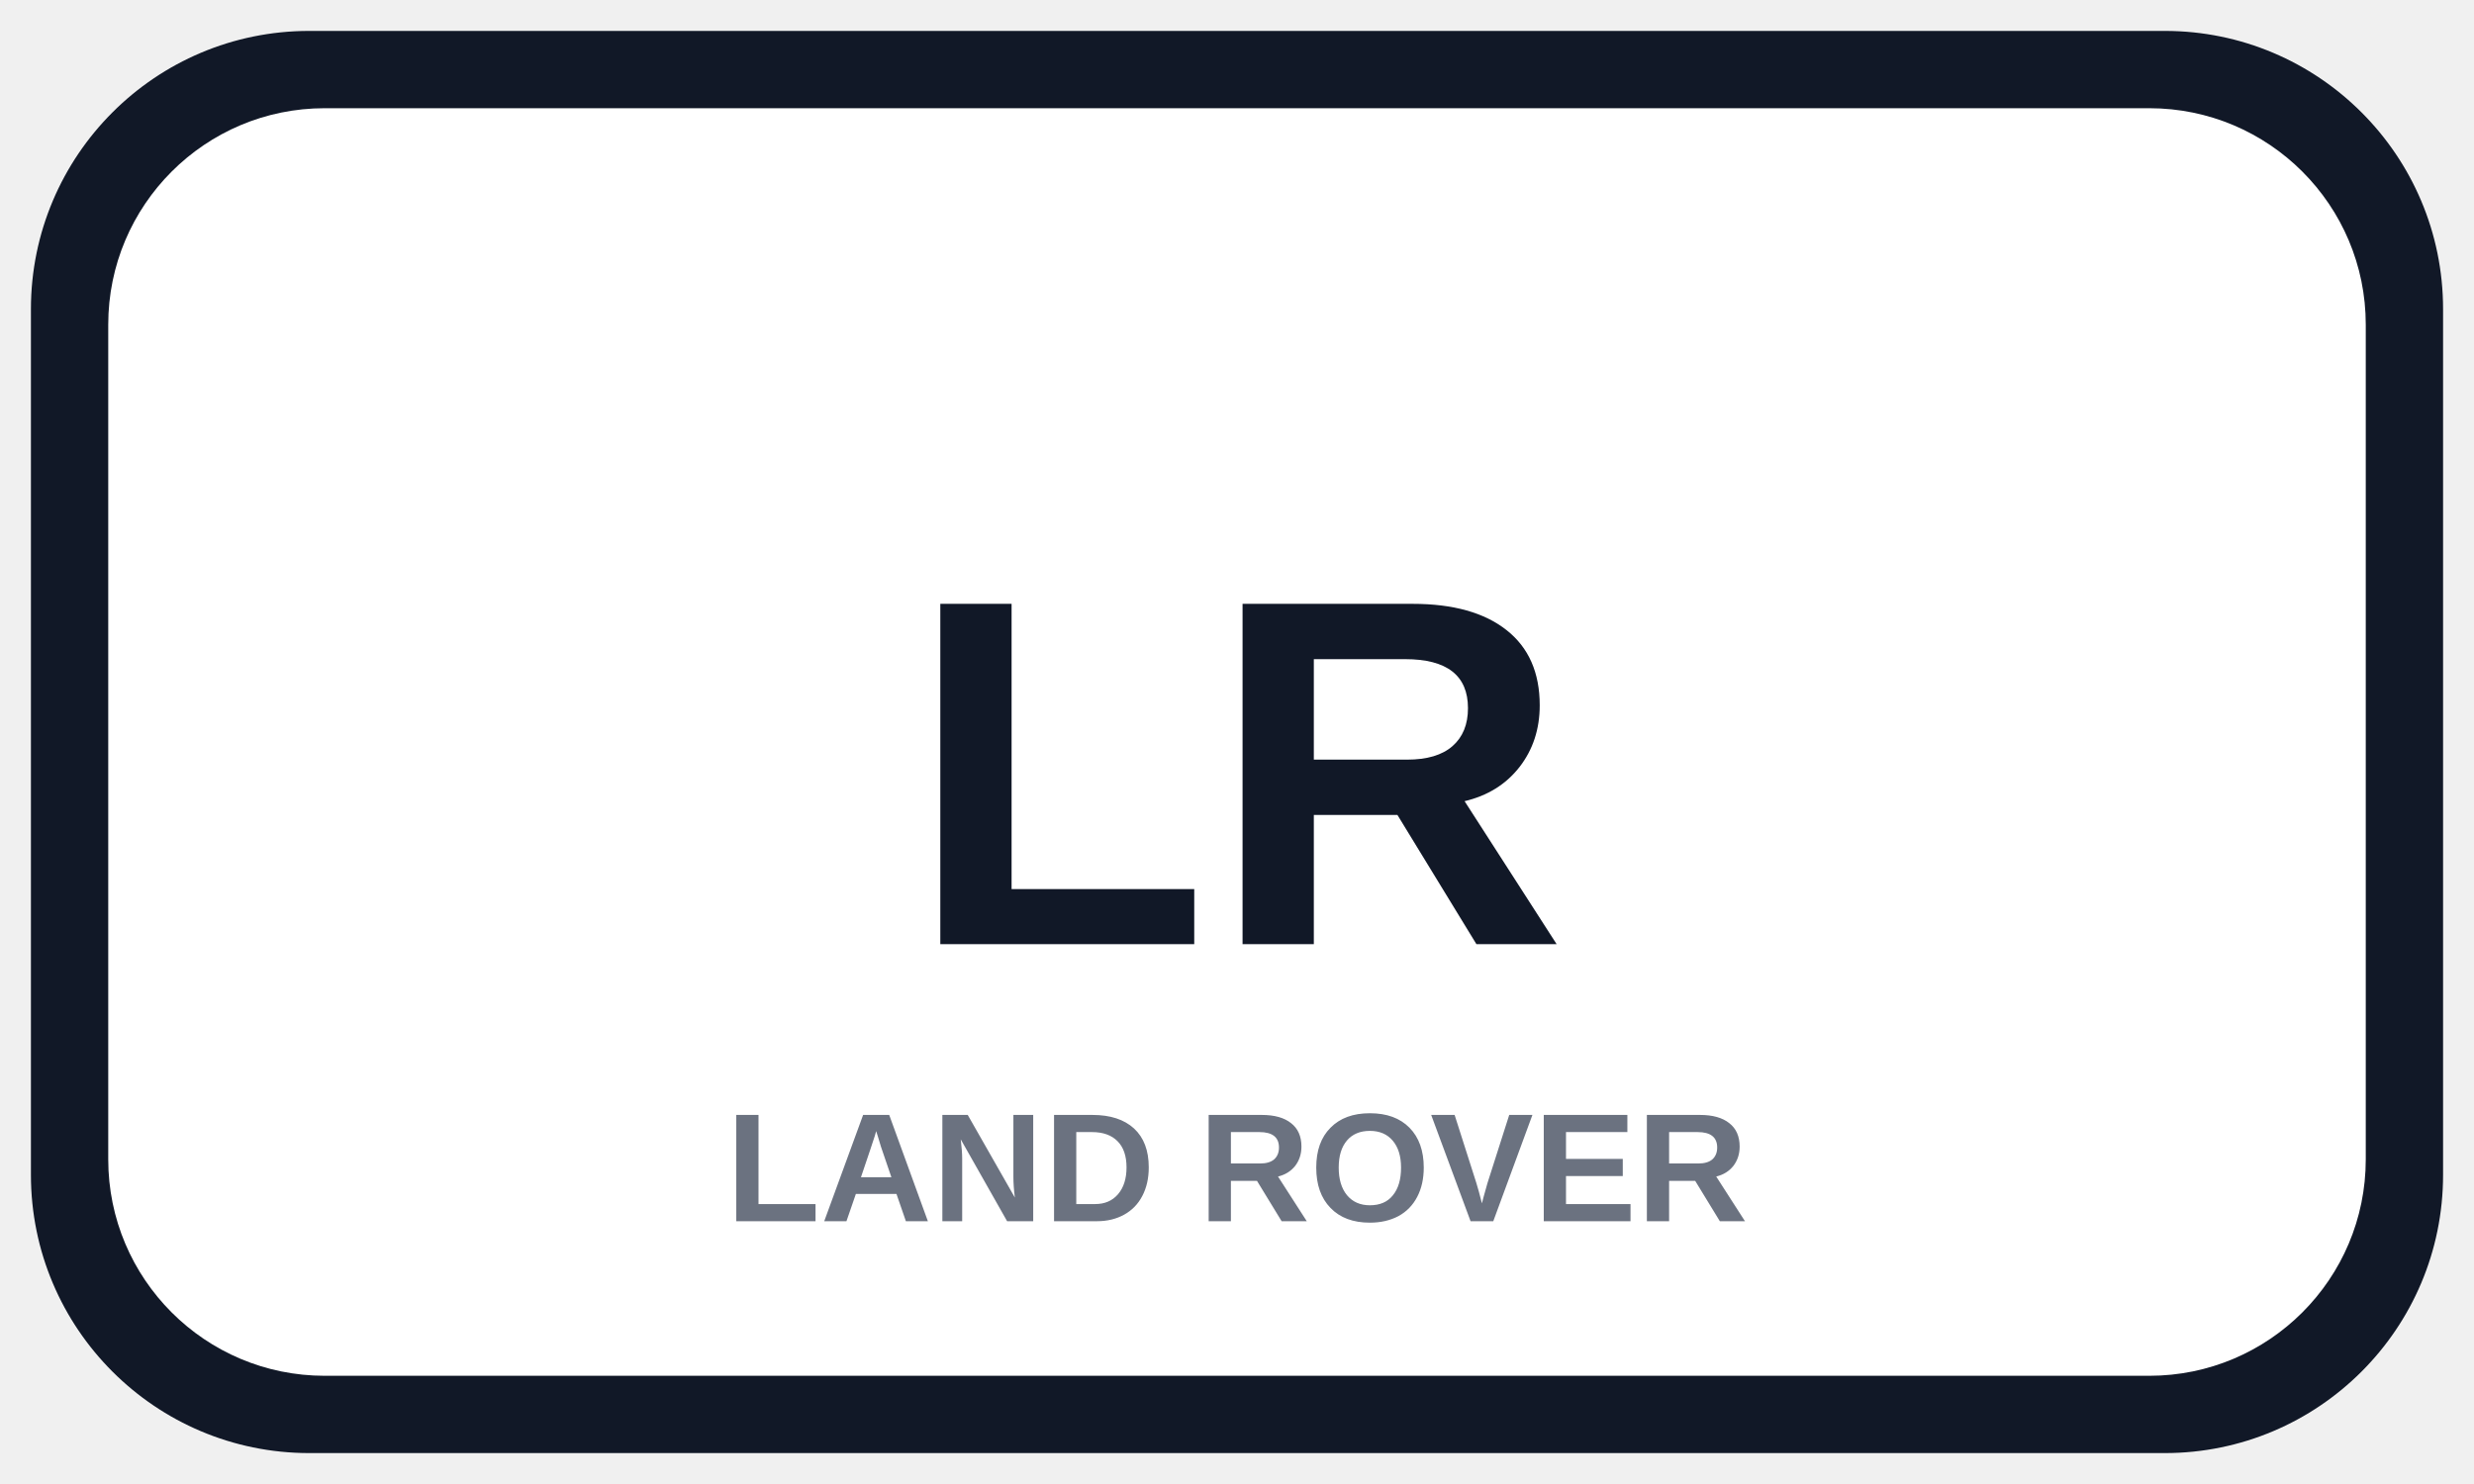
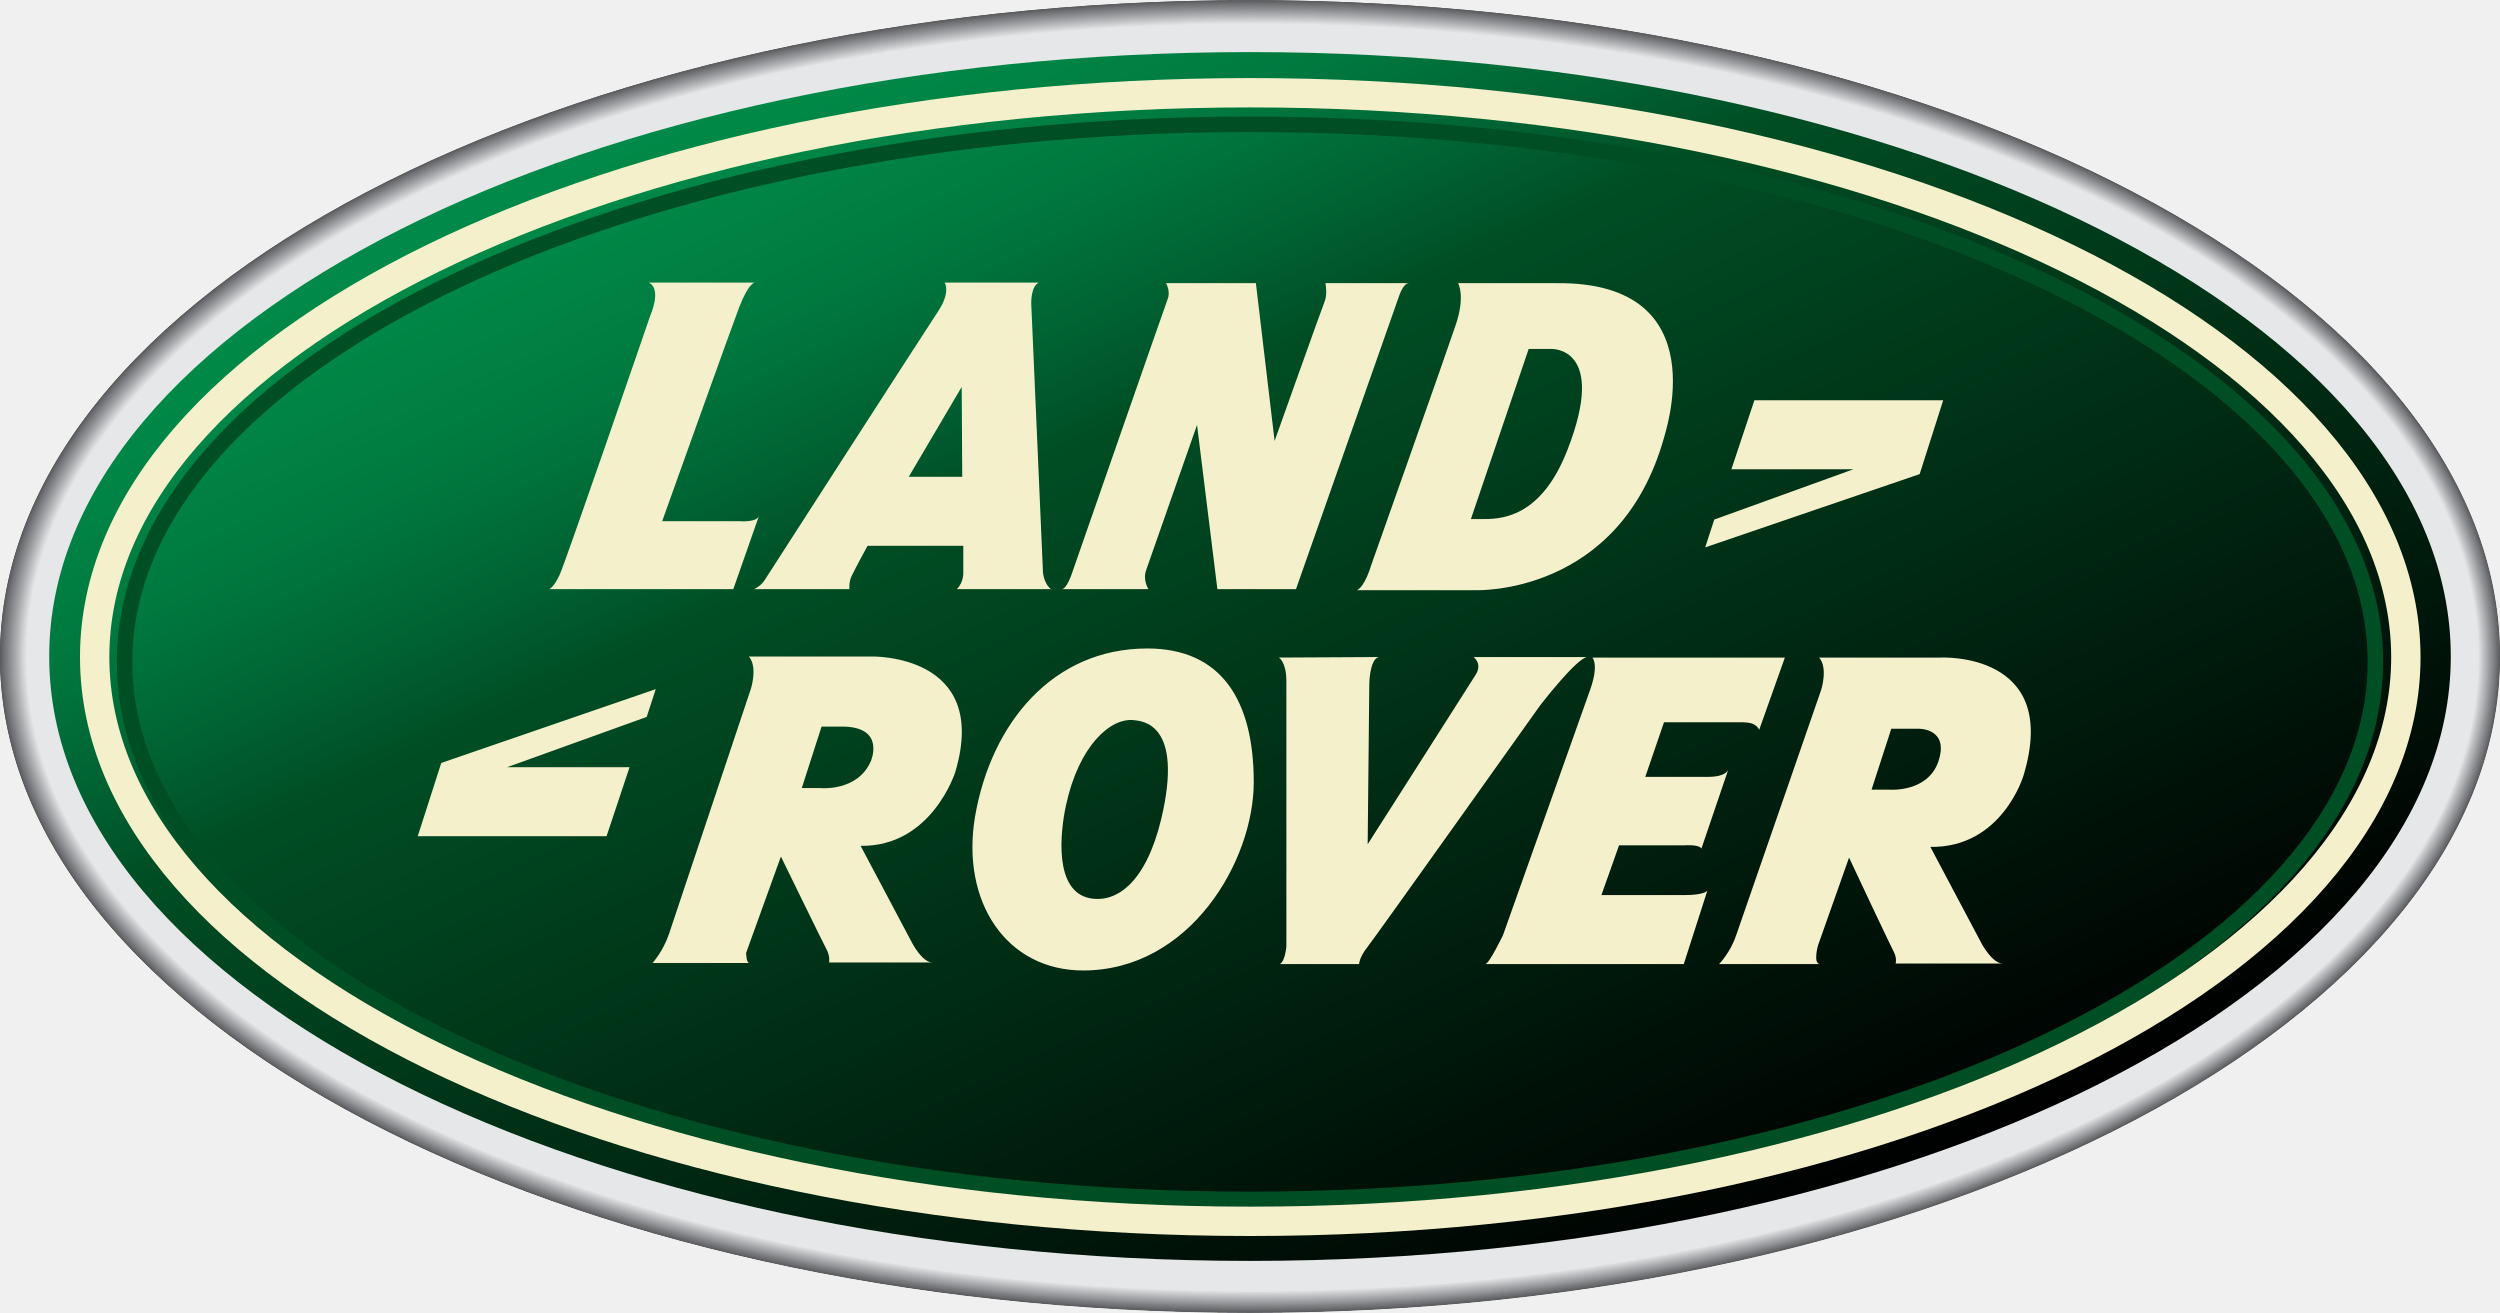
- <svg xmlns="http://www.w3.org/2000/svg" viewBox="0 0 160 96" role="img" aria-labelledby="title">
-   <rect x="2" y="2" width="156" height="92" rx="18" fill="#111827" />
-   <rect x="7" y="7" width="146" height="82" rx="14" fill="#ffffff" />
-   <text x="80" y="52" text-anchor="middle" dominant-baseline="middle" font-family="Arial,Helvetica,sans-serif" font-size="32" font-weight="800" fill="#111827">LR</text>
-   <text x="80" y="79" text-anchor="middle" font-family="Arial,Helvetica,sans-serif" font-size="10" font-weight="700" fill="#6b7280">LAND ROVER</text>
+ <svg xmlns="http://www.w3.org/2000/svg" role="img" aria-label="Land Rover logo" id="Layer_1" width="2500" height="1313" viewBox="0 0 467.4 245.4">
+   <style>.st177{fill:#e5e6e7}</style>
+   <path d="M233.7 0C104.6 0 0 54.9 0 122.7c0 67.7 104.6 122.7 233.7 122.7 129 0 233.7-54.9 233.7-122.7S362.7 0 233.7 0" style="fill:#58595b" />
+   <path d="M233.7 0C104.6 0 0 54.9 0 122.7c0 67.7 104.6 122.6 233.6 122.6s233.7-54.9 233.7-122.6C467.3 54.9 362.7 0 233.7 0" style="fill:#595a5c" />
+   <path d="M233.7.1C104.7.1.1 55 .1 122.7s104.6 122.6 233.6 122.6 233.6-54.9 233.6-122.6S362.7.1 233.7.1" style="fill:#5a5b5d" />
+   <path d="M233.7.1C104.7.1.1 55 .1 122.7s104.6 122.6 233.6 122.6 233.6-54.9 233.6-122.6S362.7.1 233.7.1" style="fill:#5b5c5e" />
+   <path d="M233.7.1C104.7.1.1 55 .1 122.7s104.6 122.6 233.6 122.6 233.6-54.9 233.6-122.6S362.7.1 233.7.1" style="fill:#5c5c5f" />
+   <path d="M233.7.1C104.7.1.1 55 .1 122.7s104.6 122.6 233.5 122.6c129 0 233.6-54.9 233.6-122.6S362.7.1 233.7.1" style="fill:#5c5d60" />
+   <path d="M233.7.1C104.7.1.2 55 .2 122.7s104.6 122.5 233.5 122.5c129 0 233.5-54.9 233.5-122.5C467.2 55 362.7.1 233.7.1" style="fill:#5d5e60" />
+   <path d="M233.7.2C104.7.2.2 55 .2 122.7s104.5 122.5 233.5 122.5 233.5-54.9 233.5-122.5C467.2 55 362.6.2 233.7.2" style="fill:#5e5f61" />
+   <path d="M233.7.2C104.8.2.2 55 .2 122.7c0 67.6 104.5 122.5 233.5 122.5 128.9 0 233.5-54.8 233.5-122.5S362.6.2 233.7.2" style="fill:#5f6062" />
+   <path d="M233.7.2C104.8.2.3 55.1.3 122.7s104.5 122.5 233.4 122.5 233.5-54.8 233.5-122.5C467.2 55.1 362.6.2 233.7.2" style="fill:#606163" />
+   <path d="M233.7.3C104.8.3.3 55.1.3 122.7s104.5 122.4 233.4 122.4 233.4-54.8 233.4-122.4S362.6.3 233.7.3" style="fill:#616264" />
+   <path d="M233.7.3C104.8.3.3 55.1.3 122.7s104.5 122.4 233.4 122.4 233.4-54.8 233.4-122.4S362.6.3 233.7.3" style="fill:#616265" />
+   <path d="M233.7.3C104.8.3.3 55.1.3 122.7s104.5 122.4 233.4 122.4 233.4-54.8 233.4-122.4S362.6.3 233.7.3" style="fill:#626366" />
+   <path d="M233.7.3C104.8.3.4 55.1.4 122.7s104.5 122.4 233.3 122.4c128.9 0 233.4-54.8 233.4-122.4S362.6.3 233.7.3" style="fill:#636467" />
+   <path d="M233.7.3C104.9.3.4 55.1.4 122.7S104.9 245 233.7 245C362.6 245 467 190.3 467 122.7S362.6.3 233.7.3" style="fill:#646567" />
+   <path d="M233.7.4C104.9.4.4 55.1.4 122.7S104.9 245 233.7 245 467 190.3 467 122.7 362.5.4 233.7.4" style="fill:#656668" />
+   <path d="M233.7.4C104.9.4.4 55.2.4 122.7S104.9 245 233.7 245 467 190.2 467 122.7 362.5.4 233.7.4" style="fill:#656769" />
+   <path d="M233.7.4C104.9.4.5 55.2.5 122.7S104.9 245 233.7 245 467 190.2 467 122.7 362.5.4 233.7.4" style="fill:#66686a" />
+   <path d="M233.7.4C104.9.4.5 55.2.5 122.7S104.9 245 233.7 245 467 190.2 467 122.7 362.5.4 233.7.4" style="fill:#67686b" />
+   <path d="M233.7.5C104.9.5.5 55.2.5 122.7s104.4 122.2 233.2 122.2 233.2-54.7 233.2-122.2S362.5.5 233.7.5" style="fill:#68696c" />
+   <path d="M233.7.5C105 .5.6 55.2.6 122.7S105 244.9 233.8 244.9 467 190.2 467 122.7C466.9 55.2 362.5.5 233.7.5" style="fill:#696a6c" />
+   <path d="M233.7.5C105 .5.6 55.2.6 122.7S105 244.9 233.7 244.9c128.8 0 233.2-54.7 233.2-122.2S362.5.5 233.7.5" style="fill:#696b6d" />
+   <path d="M233.7.5C105 .5.6 55.2.6 122.7S105 244.8 233.7 244.8s233.1-54.7 233.1-122.1C466.9 55.2 362.5.5 233.7.5" style="fill:#6a6c6e" />
+   <path d="M233.7.6C105 .6.6 55.3.6 122.7S105 244.8 233.7 244.8s233.1-54.7 233.1-122.1S362.5.6 233.7.6" style="fill:#6b6c6f" />
+   <path d="M233.7.6C105 .6.7 55.3.7 122.7s104.4 122.1 233.1 122.1 233.1-54.7 233.1-122.1C466.8 55.3 362.4.6 233.7.6" style="fill:#6c6d70" />
+   <path d="M233.7.6C105 .6.7 55.3.7 122.7s104.3 122.1 233 122.1 233.1-54.7 233.1-122.1S362.4.6 233.7.6" style="fill:#6d6e70" />
+   <path d="M233.7.6C105 .6.7 55.2.7 122.7c0 67.4 104.3 122.1 233 122.1s233-54.7 233-122.1C466.8 55.3 362.4.6 233.7.6" style="fill:#6d6f71" />
+   <path d="M233.7.7C105 .7.7 55.3.7 122.7s104.3 122 233 122 233-54.6 233-122S362.4.7 233.7.7" style="fill:#6e7072" />
+   <path d="M233.7.7C105 .7.7 55.3.7 122.7s104.3 122 233 122 233-54.6 233-122S362.4.7 233.7.7" style="fill:#6f7073" />
+   <path d="M233.7.7C105.1.7.8 55.3.8 122.7s104.3 122 232.9 122 233-54.6 233-122S362.4.7 233.7.7" style="fill:#707174" />
+   <path d="M233.7.7C105.1.7.8 55.4.8 122.7s104.3 122 232.9 122 232.9-54.6 232.9-122C466.7 55.4 362.4.7 233.7.7" style="fill:#707274" />
+   <path d="M233.8.8C105.1.8.9 55.4.9 122.7s104.3 121.9 232.9 121.9S466.7 190 466.7 122.7 362.4.8 233.8.8" style="fill:#717375" />
+   <path d="M233.8.8C105.2.8.9 55.4.9 122.7s104.3 121.9 232.9 121.9S466.7 190 466.7 122.7C466.6 55.4 362.4.8 233.8.8" style="fill:#727476" />
+   <path d="M233.8.8C105.2.8.9 55.4.9 122.7s104.2 121.9 232.8 121.9S466.6 190 466.6 122.7 362.3.8 233.8.8" style="fill:#737477" />
+   <path d="M233.8.8C105.2.8.9 55.4.9 122.7s104.2 121.9 232.8 121.9S466.5 190 466.5 122.7C466.6 55.4 362.3.8 233.8.8" style="fill:#747578" />
+   <path d="M233.8.9C105.2.9 1 55.4 1 122.7s104.2 121.9 232.8 121.9S466.6 190 466.6 122.8C466.6 55.4 362.3.9 233.8.9" style="fill:#747678" />
+   <path d="M233.8.9C105.2.9 1 55.4 1 122.7s104.2 121.8 232.8 121.8c128.5 0 232.8-54.5 232.8-121.8C466.5 55.4 362.3.9 233.8.9" style="fill:#757779" />
+   <path d="M233.8.9C105.2.9 1 55.5 1 122.7 1 190 105.2 244.5 233.8 244.5c128.5 0 232.8-54.5 232.8-121.8C466.5 55.5 362.3.9 233.8.9" style="fill:#76777a" />
+   <path d="M233.8.9C105.3.9 1.1 55.5 1.1 122.7s104.2 121.8 232.7 121.8S466.5 190 466.5 122.7C466.5 55.5 362.3.9 233.8.9" style="fill:#77787b" />
+   <path d="M233.8 1C105.3 1 1.1 55.5 1.1 122.7s104.2 121.7 232.7 121.7 232.7-54.5 232.7-121.7S362.3 1 233.8 1" style="fill:#77797b" />
+   <path d="M233.8 1C105.3 1 1.1 55.5 1.1 122.7s104.2 121.7 232.7 121.7 232.7-54.5 232.7-121.7S362.3 1 233.8 1" style="fill:#787a7c" />
+   <path d="M233.8 1C105.3 1 1.1 55.5 1.1 122.7s104.2 121.7 232.6 121.7c128.5 0 232.7-54.5 232.7-121.7S362.3 1 233.8 1" style="fill:#797a7d" />
+   <path d="M233.8 1C105.3 1 1.2 55.5 1.2 122.7s104.1 121.7 232.6 121.7 232.6-54.5 232.6-121.7S362.2 1 233.8 1" style="fill:#7a7b7e" />
+   <path d="M233.8 1.1C105.3 1.1 1.2 55.5 1.2 122.7s104.1 121.6 232.6 121.6c128.4 0 232.6-54.5 232.6-121.6 0-67.2-104.2-121.6-232.6-121.6" style="fill:#7a7c7f" />
+   <path d="M233.8 1.1C105.4 1.1 1.2 55.5 1.2 122.7s104.1 121.6 232.6 121.6c128.4 0 232.6-54.5 232.6-121.6 0-67.2-104.2-121.6-232.6-121.6" style="fill:#7b7d7f" />
+   <path d="M233.8 1.1C105.4 1.1 1.3 55.6 1.3 122.7c0 67.2 104.1 121.6 232.5 121.6s232.5-54.4 232.5-121.6c0-67.1-104.1-121.6-232.5-121.6" style="fill:#7c7d80" />
+   <path d="M233.8 1.1C105.4 1.1 1.3 55.6 1.3 122.7s104.1 121.6 232.5 121.6 232.5-54.4 232.5-121.6c0-67.1-104.1-121.6-232.5-121.6" style="fill:#7c7e81" />
+   <path d="M233.8 1.2C105.4 1.2 1.3 55.6 1.3 122.7s104.1 121.6 232.5 121.6 232.5-54.4 232.5-121.6c0-67.1-104.1-121.5-232.5-121.5" style="fill:#7d7f82" />
+   <path d="M233.8 1.2C105.4 1.2 1.3 55.6 1.3 122.7s104.1 121.5 232.5 121.5 232.5-54.4 232.5-121.5S362.2 1.2 233.8 1.2" style="fill:#7e8082" />
+   <path d="M233.8 1.2C105.4 1.2 1.4 55.6 1.4 122.7s104.1 121.5 232.4 121.5c128.4 0 232.5-54.4 232.5-121.5C466.2 55.6 362.2 1.2 233.8 1.2" style="fill:#7f8083" />
+   <path d="M233.8 1.2C105.5 1.2 1.4 55.6 1.4 122.7s104.1 121.5 232.4 121.5c128.4 0 232.4-54.4 232.4-121.5S362.1 1.2 233.8 1.2" style="fill:#7f8184" />
+   <path d="M233.8 1.3C105.5 1.3 1.4 55.6 1.4 122.7s104 121.5 232.4 121.5c128.3 0 232.4-54.4 232.4-121.5S362.1 1.3 233.8 1.3" style="fill:#808285" />
+   <path d="M233.8 1.3C105.5 1.3 1.5 55.7 1.5 122.7c0 67.1 104 121.4 232.4 121.4 128.3 0 232.4-54.4 232.4-121.4-.1-67-104.2-121.4-232.5-121.4" style="fill:#818385" />
+   <path d="M233.8 1.3C105.5 1.3 1.5 55.7 1.5 122.7s104 121.4 232.3 121.4 232.3-54.4 232.3-121.4c.1-67-104-121.4-232.3-121.4" style="fill:#828386" />
+   <path d="M233.8 1.3C105.5 1.3 1.5 55.7 1.5 122.7s104 121.4 232.3 121.4 232.3-54.4 232.3-121.4S362.1 1.3 233.8 1.3" style="fill:#828487" />
+   <path d="M233.8 1.4C105.5 1.4 1.5 55.7 1.5 122.7s104 121.4 232.3 121.4 232.3-54.3 232.3-121.4c0-67-104-121.3-232.3-121.3" style="fill:#838588" />
+   <path d="M233.8 1.4C105.6 1.4 1.6 55.7 1.6 122.7S105.6 244 233.8 244c128.3 0 232.3-54.3 232.3-121.3S362.1 1.4 233.8 1.4" style="fill:#848688" />
+   <path d="M233.8 1.4C105.6 1.4 1.6 55.7 1.6 122.7S105.6 244 233.8 244C362.1 244 466 189.7 466 122.7c.1-67-103.9-121.3-232.2-121.3" style="fill:#858689" />
+   <path d="M233.8 1.4C105.6 1.4 1.6 55.7 1.6 122.7S105.6 244 233.8 244C362.1 244 466 189.7 466 122.7S362.1 1.4 233.8 1.4" style="fill:#85878a" />
+   <path d="M233.8 1.5C105.6 1.5 1.6 55.8 1.6 122.7c0 67 104 121.3 232.2 121.3S466 189.7 466 122.7C466 55.8 362 1.5 233.8 1.5" style="fill:#86888b" />
+   <path d="M233.8 1.5C105.6 1.5 1.7 55.8 1.7 122.7c0 67 103.9 121.2 232.1 121.2C362 244 466 189.7 466 122.7 466 55.8 362 1.5 233.8 1.5" style="fill:#87898b" />
+   <path d="M233.8 1.5C105.6 1.5 1.7 55.8 1.7 122.7c0 67 103.9 121.3 232.1 121.3S466 189.7 466 122.7C466 55.8 362 1.5 233.8 1.5" style="fill:#88898c" />
+   <path d="M233.8 1.5C105.6 1.5 1.7 55.8 1.7 122.8 1.7 189.7 105.6 244 233.8 244s232.1-54.3 232.1-121.2c0-67-103.9-121.3-232.1-121.3" style="fill:#888a8d" />
+   <path d="M233.8 1.6c-128.1 0-232 54.2-232 121.2C1.8 189.7 105.7 244 233.9 244S466 189.7 466 122.8c-.1-67-104-121.2-232.2-121.2" style="fill:#898b8e" />
+   <path d="M233.8 1.6c-128.1 0-232 54.2-232 121.2 0 66.9 103.9 121.1 232 121.1 128.2 0 232.1-54.2 232.1-121.1 0-67-103.9-121.2-232.1-121.2" style="fill:#8a8c8e" />
+   <path d="M233.8 1.6c-128.1 0-232 54.2-232 121.1s103.9 121.1 232 121.1 232-54.2 232-121.1C465.9 55.8 362 1.6 233.8 1.6" style="fill:#8a8c8f" />
+   <path d="M233.8 1.6c-128.1 0-232 54.2-232 121.1s103.9 121.1 232 121.1 232-54.2 232-121.1C465.9 55.9 362 1.6 233.8 1.6" style="fill:#8b8d90" />
+   <path d="M233.8 1.7c-128.1 0-232 54.2-232 121.1s103.9 121.1 232 121.1 232-54.2 232-121.1S362 1.7 233.8 1.7" style="fill:#8c8e91" />
+   <path d="M233.8 1.7C105.7 1.7 1.9 55.9 1.9 122.8c0 66.8 103.9 121 231.9 121 128.1 0 232-54.2 232-121 0-66.9-103.9-121.1-232-121.1" style="fill:#8d8f91" />
+   <path d="M233.8 1.7C105.8 1.7 1.9 55.9 1.9 122.8c0 66.8 103.8 121 231.9 121s231.9-54.2 231.9-121C465.8 55.9 361.9 1.7 233.8 1.7" style="fill:#8d8f92" />
+   <path d="M233.8 1.7C105.8 1.7 2 55.9 2 122.8c0 66.8 103.8 121 231.9 121s231.9-54.2 231.9-121c0-66.9-103.9-121.1-232-121.1" style="fill:#8e9093" />
+   <path d="M233.8 1.8C105.8 1.8 2 55.9 2 122.8c0 66.8 103.8 121 231.9 121s231.9-54.2 231.9-121c-.1-66.9-103.9-121-232-121" style="fill:#8f9194" />
+   <path d="M233.9 1.8C105.8 1.8 2 55.9 2 122.8c0 66.8 103.8 121 231.8 121s231.9-54.2 231.9-121c0-66.9-103.8-121-231.8-121" style="fill:#909294" />
+   <path d="M233.9 1.8C105.8 1.8 2 56 2 122.8s103.8 120.9 231.8 120.9 231.8-54.1 231.8-120.9c.1-66.8-103.7-121-231.7-121" style="fill:#909395" />
+   <path d="M233.9 1.8C105.8 1.8 2.1 56 2.1 122.8s103.8 120.9 231.8 120.9 231.8-54.1 231.8-120.9-103.8-121-231.8-121" style="fill:#919396" />
+   <path d="M233.9 1.9C105.9 1.9 2.1 56 2.1 122.8s103.8 120.9 231.8 120.9 231.8-54.1 231.8-120.9S361.9 1.9 233.9 1.9" style="fill:#929497" />
+   <path d="M233.9 1.9C105.9 1.9 2.1 56 2.1 122.8c0 66.7 103.8 120.9 231.7 120.9 128 0 231.8-54.1 231.8-120.9S361.8 1.9 233.9 1.9" style="fill:#939597" />
+   <path d="M233.9 1.9C105.9 1.9 2.1 56 2.1 122.8c0 66.7 103.7 120.8 231.7 120.8s231.7-54.1 231.7-120.8C465.6 56 361.8 1.9 233.9 1.9" style="fill:#939698" />
+   <path d="M233.9 1.9C105.9 1.9 2.2 56 2.2 122.8c0 66.7 103.7 120.8 231.7 120.8s231.7-54.1 231.7-120.8C465.6 56 361.8 1.9 233.9 1.9" style="fill:#949699" />
+   <path d="M233.9 2C105.9 2 2.2 56 2.2 122.8c0 66.7 103.7 120.8 231.7 120.8 127.9 0 231.7-54.1 231.7-120.8C465.6 56 361.8 2 233.9 2" style="fill:#95979a" />
+   <path d="M233.9 2C105.9 2 2.2 56.1 2.2 122.8s103.7 120.8 231.6 120.8 231.7-54.1 231.7-120.8S361.8 2 233.9 2" style="fill:#96989a" />
+   <path d="M233.9 2C106 2 2.3 56.1 2.3 122.8S106 243.5 233.9 243.5s231.6-54.1 231.6-120.7C465.5 56.1 361.8 2 233.9 2" style="fill:#97999b" />
+   <path d="M233.9 2C106 2 2.3 56.1 2.3 122.8S106 243.5 233.9 243.5s231.6-54.1 231.6-120.7C465.5 56.1 361.8 2 233.9 2" style="fill:#97999c" />
+   <path d="M233.9 2.1C106 2.1 2.3 56.1 2.3 122.8c0 66.6 103.7 120.7 231.6 120.7s231.6-54 231.6-120.7S361.8 2.1 233.9 2.1" style="fill:#989a9d" />
+   <path d="M233.9 2.1C106 2.1 2.3 56.1 2.3 122.8c0 66.6 103.7 120.7 231.5 120.7 127.9 0 231.6-54 231.6-120.7S361.8 2.1 233.9 2.1" style="fill:#999b9e" />
+   <path d="M233.9 2.1C106 2.1 2.4 56.1 2.4 122.8c0 66.6 103.7 120.6 231.5 120.6 127.9 0 231.5-54 231.5-120.6 0-66.7-103.7-120.7-231.5-120.7" style="fill:#9a9c9e" />
+   <path d="M233.9 2.1C106 2.1 2.4 56.1 2.4 122.8c0 66.6 103.6 120.6 231.5 120.6 127.8 0 231.5-54 231.5-120.6 0-66.7-103.7-120.7-231.5-120.7" style="fill:#9a9c9f" />
+   <path d="M233.9 2.2C106.1 2.2 2.4 56.2 2.4 122.8S106 243.4 233.9 243.4c127.8 0 231.5-54 231.5-120.6S361.7 2.2 233.9 2.2" style="fill:#9b9da0" />
+   <path d="M233.9 2.2C106.1 2.2 2.5 56.2 2.5 122.8s103.6 120.6 231.4 120.6 231.5-54 231.5-120.6S361.7 2.2 233.9 2.2" style="fill:#9c9ea1" />
+   <path d="M233.9 2.2C106.1 2.2 2.5 56.2 2.5 122.8s103.6 120.5 231.4 120.5 231.4-54 231.4-120.5c0-66.6-103.6-120.6-231.4-120.6" style="fill:#9d9fa1" />
+   <path d="M233.9 2.2C106.1 2.2 2.5 56.2 2.5 122.8s103.6 120.5 231.4 120.5 231.4-54 231.4-120.5c0-66.6-103.6-120.6-231.4-120.6" style="fill:#9da0a2" />
+   <path d="M233.9 2.3C106.1 2.3 2.5 56.2 2.5 122.8c0 66.5 103.6 120.5 231.4 120.5s231.4-54 231.4-120.5c0-66.6-103.6-120.5-231.4-120.5" style="fill:#9ea0a3" />
+   <path d="M233.9 2.3C106.1 2.3 2.6 56.2 2.6 122.8c0 66.5 103.6 120.5 231.3 120.5 127.8 0 231.4-53.9 231.4-120.5S361.7 2.3 233.9 2.3" style="fill:#9fa1a4" />
+   <path d="M233.9 2.3C106.2 2.3 2.6 56.2 2.6 122.8c0 66.5 103.6 120.5 231.3 120.5 127.8 0 231.3-53.9 231.3-120.5S361.7 2.3 233.9 2.3" style="fill:#a0a2a4" />
+   <path d="M233.9 2.3C106.2 2.3 2.6 56.3 2.6 122.8s103.6 120.4 231.3 120.4 231.3-53.9 231.3-120.4S361.6 2.3 233.9 2.3" style="fill:#a1a3a5" />
+   <path d="M233.9 2.4C106.2 2.4 2.6 56.3 2.6 122.8s103.5 120.4 231.3 120.4c127.7 0 231.3-53.9 231.3-120.4S361.6 2.4 233.9 2.4" style="fill:#a1a3a6" />
+   <path d="M233.9 2.4C106.2 2.4 2.7 56.3 2.7 122.8s103.5 120.4 231.2 120.4 231.3-53.9 231.3-120.4S361.6 2.4 233.9 2.4" style="fill:#a2a4a7" />
+   <path d="M233.9 2.4C106.2 2.4 2.7 56.3 2.7 122.8s103.5 120.4 231.2 120.4 231.2-53.9 231.2-120.4S361.6 2.4 233.9 2.4" style="fill:#a3a5a8" />
+   <path d="M233.9 2.4C106.2 2.4 2.7 56.3 2.7 122.8s103.5 120.3 231.2 120.3 231.2-53.9 231.2-120.3c0-66.5-103.5-120.4-231.2-120.4" style="fill:#a4a6a8" />
+   <path d="M233.9 2.5C106.3 2.5 2.8 56.3 2.8 122.8c0 66.4 103.5 120.3 231.2 120.3s231.2-53.9 231.2-120.3C465.1 56.3 361.6 2.5 233.9 2.5" style="fill:#a4a7a9" />
+   <path d="M233.9 2.5C106.3 2.5 2.8 56.3 2.8 122.8c0 66.4 103.5 120.3 231.1 120.3 127.7 0 231.2-53.9 231.2-120.3 0-66.5-103.5-120.3-231.2-120.3" style="fill:#a5a7aa" />
+   <path d="M233.9 2.5C106.3 2.5 2.8 56.4 2.8 122.8S106.3 243 233.9 243 465 189.2 465 122.7C465.1 56.4 361.6 2.5 233.9 2.5" style="fill:#a6a8ab" />
+   <path d="M233.9 2.5C106.3 2.5 2.8 56.4 2.8 122.8S106.3 243 233.9 243C361.6 243 465 189.2 465 122.8S361.6 2.5 233.9 2.5" style="fill:#a7a9ac" />
+   <path d="M233.9 2.6c-127.6 0-231 53.8-231 120.2S106.3 243 233.9 243 465 189.2 465 122.8 361.5 2.6 233.9 2.6" style="fill:#a8aaac" />
+   <path d="M233.9 2.6c-127.6 0-231 53.8-231 120.2S106.3 243 233.9 243 465 189.2 465 122.8 361.5 2.6 233.9 2.6" style="fill:#a8abad" />
+   <path d="M233.9 2.6c-127.6 0-231 53.8-231 120.2S106.3 243 233.9 243s231-53.8 231-120.2C465 56.4 361.5 2.6 233.9 2.6" style="fill:#a9abae" />
+   <path d="M233.9 2.6C106.4 2.6 3 56.4 3 122.8c0 66.3 103.4 120.1 231 120.1s231-53.8 231-120.1C464.9 56.4 361.5 2.6 233.9 2.6" style="fill:#aaacaf" />
+   <path d="M233.9 2.7C106.4 2.7 3 56.4 3 122.8c0 66.3 103.4 120.1 231 120.1s231-53.8 231-120.1C464.9 56.4 361.5 2.7 233.9 2.7" style="fill:#abadaf" />
+   <path d="M233.9 2.7C106.4 2.7 3 56.5 3 122.8s103.4 120.1 230.9 120.1 231-53.8 231-120.1S361.5 2.7 233.9 2.7" style="fill:#acaeb0" />
+   <path d="M233.9 2.7C106.4 2.7 3 56.5 3 122.8s103.4 120.1 230.9 120.1 230.9-53.8 230.9-120.1C464.9 56.5 361.5 2.7 233.9 2.7" style="fill:#acafb1" />
+   <path d="M233.9 2.7C106.4 2.7 3.1 56.5 3.1 122.8s103.4 120 230.9 120 230.9-53.8 230.9-120c-.1-66.3-103.4-120.1-231-120.1" style="fill:#adafb2" />
+   <path d="M234 2.8C106.5 2.8 3.1 56.5 3.1 122.8s103.4 120 230.9 120 230.9-53.7 230.9-120c-.1-66.3-103.5-120-230.9-120" style="fill:#aeb0b3" />
+   <path d="M234 2.8C106.5 2.8 3.1 56.5 3.1 122.8s103.4 120 230.8 120c127.5 0 230.9-53.7 230.9-120S361.4 2.8 234 2.8" style="fill:#afb1b3" />
+   <path d="M234 2.8C106.5 2.8 3.2 56.5 3.2 122.8s103.3 120 230.8 120 230.8-53.7 230.8-120S361.4 2.8 234 2.8" style="fill:#b0b2b4" />
+   <path d="M234 2.8C106.5 2.8 3.2 56.5 3.2 122.8c0 66.2 103.3 120 230.8 120s230.8-53.7 230.8-120S361.4 2.8 234 2.8" style="fill:#b1b3b5" />
+   <path d="M234 2.9C106.5 2.9 3.2 56.6 3.2 122.8S106.5 242.7 234 242.7c127.4 0 230.8-53.7 230.8-119.9C464.7 56.6 361.4 2.9 234 2.9" style="fill:#b1b3b6" />
+   <path d="M234 2.9C106.5 2.9 3.2 56.6 3.2 122.8S106.5 242.7 234 242.7c127.4 0 230.7-53.7 230.7-119.9S361.4 2.9 234 2.9" style="fill:#b2b4b7" />
+   <path d="M234 2.9C106.6 2.9 3.3 56.6 3.3 122.8S106.6 242.7 234 242.7 464.7 189 464.7 122.8 361.4 2.9 234 2.9" style="fill:#b3b5b7" />
+   <path d="M234 2.9C106.6 2.9 3.3 56.6 3.3 122.8S106.6 242.7 234 242.7 464.7 189 464.7 122.8 361.4 2.9 234 2.9" style="fill:#b4b6b8" />
+   <path d="M234 3C106.6 3 3.3 56.6 3.3 122.8S106.6 242.6 234 242.6s230.7-53.7 230.7-119.8C464.6 56.6 361.4 3 234 3" style="fill:#b5b7b9" />
+   <path d="M234 3C106.6 3 3.3 56.6 3.3 122.8S106.6 242.6 234 242.6 464.6 189 464.6 122.8 361.3 3 234 3" style="fill:#b5b7ba" />
+   <path d="M234 3C106.6 3 3.4 56.6 3.4 122.8S106.6 242.6 234 242.6 464.6 189 464.6 122.8 361.3 3 234 3" style="fill:#b6b8bb" />
+   <path d="M234 3C106.6 3 3.4 56.7 3.4 122.8S106.6 242.6 234 242.6c127.3 0 230.6-53.6 230.6-119.8C464.6 56.7 361.3 3 234 3" style="fill:#b7b9bb" />
+   <path d="M234 3.1C106.7 3.1 3.4 56.7 3.4 122.8S106.6 242.5 234 242.5c127.3 0 230.6-53.6 230.6-119.7S361.3 3.1 234 3.1" style="fill:#b8babc" />
+   <path d="M234 3.1C106.7 3.1 3.5 56.7 3.5 122.8S106.7 242.5 234 242.5s230.5-53.6 230.5-119.7S361.3 3.1 234 3.1" style="fill:#b9bbbd" />
+   <path d="M234 3.1C106.7 3.1 3.5 56.7 3.5 122.8S106.7 242.5 234 242.5s230.5-53.6 230.5-119.7S361.3 3.1 234 3.1" style="fill:#babbbe" />
+   <path d="M234 3.1C106.7 3.1 3.5 56.7 3.5 122.8S106.7 242.5 234 242.5s230.5-53.6 230.5-119.7S361.3 3.1 234 3.1" style="fill:#babcbf" />
+   <path d="M234 3.2C106.7 3.2 3.5 56.7 3.5 122.8s103.2 119.6 230.4 119.6c127.3 0 230.5-53.6 230.5-119.6C464.5 56.7 361.3 3.2 234 3.2" style="fill:#bbbdbf" />
+   <path d="M234 3.2C106.7 3.2 3.6 56.7 3.6 122.8S106.8 242.4 234 242.4c127.3 0 230.4-53.6 230.4-119.6C464.4 56.7 361.3 3.2 234 3.2" style="fill:#bcbec0" />
+   <path d="M234 3.2C106.8 3.2 3.6 56.8 3.6 122.8S106.8 242.4 234 242.4s230.4-53.6 230.4-119.6S361.2 3.2 234 3.2" style="fill:#bdbfc1" />
+   <path d="M234 3.2C106.8 3.2 3.6 56.8 3.6 122.8S106.7 242.4 234 242.4c127.2 0 230.4-53.5 230.4-119.6 0-66-103.2-119.6-230.4-119.6" style="fill:#bec0c2" />
+   <path d="M234 3.3C106.8 3.3 3.7 56.8 3.7 122.8S106.8 242.3 234 242.3s230.4-53.5 230.4-119.5S361.2 3.3 234 3.3" style="fill:#bfc0c3" />
+   <path d="M234 3.3C106.8 3.3 3.7 56.8 3.7 122.8S106.8 242.3 234 242.3s230.3-53.5 230.3-119.5S361.2 3.3 234 3.3" style="fill:#bfc1c3" />
+   <path d="M234 3.3C106.8 3.3 3.7 56.8 3.7 122.8S106.8 242.3 234 242.3s230.3-53.5 230.3-119.5S361.2 3.3 234 3.3" style="fill:#c0c2c4" />
+   <path d="M234 3.3C106.8 3.3 3.7 56.8 3.7 122.8S106.8 242.3 234 242.3s230.3-53.5 230.3-119.5S361.2 3.3 234 3.3" style="fill:#c1c3c5" />
+   <path d="M234 3.4C106.9 3.4 3.8 56.8 3.8 122.8S106.9 242.3 234 242.3c127.2 0 230.3-53.5 230.3-119.5S361.2 3.4 234 3.4" style="fill:#c2c4c6" />
+   <path d="M234 3.4C106.9 3.4 3.8 56.9 3.8 122.8S106.9 242.2 234 242.2s230.2-53.5 230.2-119.4C464.3 56.9 361.2 3.4 234 3.4" style="fill:#c3c4c7" />
+   <path d="M234 3.4C106.9 3.4 3.8 56.9 3.8 122.8S106.9 242.2 234 242.2s230.2-53.5 230.2-119.4S361.1 3.4 234 3.4" style="fill:#c4c5c7" />
+   <path d="M234 3.4C106.9 3.4 3.8 56.9 3.8 122.8S106.9 242.2 234 242.2s230.2-53.5 230.2-119.4S361.1 3.4 234 3.4" style="fill:#c4c6c8" />
+   <path d="M234 3.5C106.9 3.5 3.9 56.9 3.9 122.8s103 119.4 230.1 119.4 230.2-53.4 230.2-119.4C464.2 56.9 361.1 3.5 234 3.5" style="fill:#c5c7c9" />
+   <path d="M234 3.5C106.9 3.5 3.9 56.9 3.9 122.8s103 119.3 230.1 119.3 230.1-53.4 230.1-119.3C464.2 56.9 361.1 3.5 234 3.5" style="fill:#c6c8ca" />
+   <path d="M234 3.5C107 3.5 3.9 56.9 3.9 122.8s103 119.3 230.1 119.3 230.1-53.4 230.1-119.3S361.1 3.5 234 3.5" style="fill:#c7c9cb" />
+   <path d="M234 3.5C107 3.5 4 56.9 4 122.8s103 119.3 230 119.3c127.1 0 230.1-53.4 230.1-119.3S361.1 3.5 234 3.5" style="fill:#c8c9cb" />
+   <path d="M234 3.6C107 3.6 4 56.9 4 122.8s103 119.3 230 119.3 230.1-53.4 230.1-119.3S361.1 3.6 234 3.6" style="fill:#c9cacc" />
+   <path d="M234 3.6C107 3.6 4 57 4 122.8S107 242 234 242s230-53.4 230-119.2C464.1 57 361.1 3.6 234 3.6" style="fill:#c9cbcd" />
+   <path d="M234 3.6C107 3.6 4 57 4 122.8 4 188.7 107 242 234 242s230-53.4 230-119.2C464.1 57 361.1 3.6 234 3.6" style="fill:#caccce" />
+   <path d="M234 3.6C107 3.6 4.1 57 4.1 122.8S107 242 234 242s230-53.4 230-119.2S361 3.6 234 3.6" style="fill:#cbcdce" />
+   <path d="M234 3.7C107.1 3.7 4.1 57 4.1 122.8S107.1 242 234 242c127 0 230-53.4 230-119.2S361 3.7 234 3.7" style="fill:#cccdcf" />
+   <path d="M234 3.7C107.1 3.7 4.1 57 4.1 122.8S107.1 242 234 242c127 0 230-53.4 230-119.2S361 3.7 234 3.7" style="fill:#cdced0" />
+   <path d="M234 3.7C107.1 3.7 4.2 57 4.2 122.8s102.9 119.1 229.9 119.1S464 188.6 464 122.8 361 3.7 234 3.7" style="fill:#cecfd1" />
+   <path d="M234 3.7C107.1 3.7 4.2 57 4.2 122.8s102.9 119.1 229.9 119.1S464 188.6 464 122.8C463.9 57 361 3.7 234 3.7" style="fill:#ced0d2" />
+   <path d="M234.1 3.8c-127 0-229.9 53.3-229.9 119 0 65.8 102.9 119.1 229.8 119.1s229.9-53.3 229.9-119.1c0-65.7-102.9-119-229.8-119" style="fill:#cfd1d2" />
+   <path d="M234.1 3.8c-127 0-229.9 53.3-229.9 119s102.9 119 229.8 119 229.8-53.3 229.8-119c.1-65.7-102.8-119-229.7-119" style="fill:#d0d1d3" />
+   <path d="M234.1 3.8C107.2 3.8 4.3 57.1 4.3 122.8s102.9 119 229.8 119 229.8-53.3 229.8-119S361 3.8 234.1 3.8" style="fill:#d1d2d4" />
+   <path d="M234.1 3.8C107.2 3.8 4.3 57.1 4.3 122.8s102.9 119 229.8 119 229.8-53.3 229.8-119c-.1-65.7-102.9-119-229.8-119" style="fill:#d2d3d5" />
+   <path d="M234.1 3.9C107.2 3.9 4.3 57.1 4.3 122.8s102.9 119 229.7 119c126.9 0 229.8-53.3 229.8-119S360.9 3.9 234.1 3.9" style="fill:#d2d4d6" />
+   <path d="M234.1 3.9C107.2 3.9 4.4 57.1 4.4 122.8s102.9 118.9 229.7 118.9c126.9 0 229.7-53.3 229.7-118.9 0-65.7-102.9-118.9-229.7-118.9" style="fill:#d3d5d6" />
+   <path d="M234.1 3.9C107.2 3.9 4.4 57.1 4.4 122.8s102.8 118.9 229.7 118.9 229.7-53.3 229.7-118.9c0-65.7-102.9-118.9-229.7-118.9" style="fill:#d4d6d7" />
+   <path d="M234.1 3.9C107.2 3.9 4.4 57.2 4.4 122.8c0 65.7 102.8 118.9 229.7 118.9 126.8 0 229.7-53.2 229.7-118.9 0-65.6-102.9-118.9-229.7-118.9" style="fill:#d5d6d8" />
+   <path d="M234.1 4C107.3 4 4.4 57.2 4.4 122.8S107.2 241.7 234 241.7s229.7-53.2 229.7-118.9C463.7 57.2 360.9 4 234.1 4" style="fill:#d6d7d9" />
+   <path d="M234.1 4C107.3 4 4.5 57.2 4.5 122.8s102.8 118.9 229.6 118.9 229.6-53.2 229.6-118.9C463.7 57.2 360.9 4 234.1 4" style="fill:#d7d8d9" />
+   <path d="M234.1 4C107.3 4 4.5 57.2 4.5 122.8s102.8 118.8 229.6 118.8 229.6-53.2 229.6-118.8S360.9 4 234.1 4" style="fill:#d7d9da" />
+   <path d="M234.1 4C107.3 4 4.5 57.2 4.5 122.8s102.8 118.8 229.6 118.8 229.6-53.2 229.6-118.8S360.9 4 234.1 4" style="fill:#d8dadb" />
+   <path d="M234.1 4.1C107.3 4.1 4.5 57.2 4.5 122.8S107.3 241.6 234 241.6c126.8 0 229.6-53.2 229.6-118.8S360.9 4.1 234.1 4.1" style="fill:#d9dadc" />
+   <path d="M234.1 4.1C107.3 4.1 4.6 57.2 4.6 122.8s102.8 118.8 229.5 118.8c126.8 0 229.5-53.2 229.5-118.8S360.8 4.1 234.1 4.1" style="fill:#dadbdd" />
+   <path d="M234.1 4.1C107.4 4.1 4.6 57.3 4.6 122.8c0 65.6 102.8 118.7 229.5 118.7s229.5-53.2 229.5-118.7S360.8 4.1 234.1 4.1" style="fill:#dbdcdd" />
+   <path d="M234.1 4.1C107.4 4.1 4.6 57.3 4.6 122.8c0 65.6 102.7 118.7 229.5 118.7 126.7 0 229.5-53.2 229.5-118.7S360.8 4.1 234.1 4.1" style="fill:#dcddde" />
+   <path d="M234.1 4.2C107.4 4.2 4.7 57.3 4.7 122.8s102.7 118.7 229.4 118.7 229.5-53.1 229.5-118.7C463.5 57.3 360.8 4.2 234.1 4.2" style="fill:#dcdedf" />
+   <path d="M234.1 4.2C107.4 4.2 4.7 57.3 4.7 122.8s102.7 118.7 229.4 118.7 229.4-53.1 229.4-118.7c0-65.5-102.7-118.6-229.4-118.6" style="fill:#dddee0" />
+   <path d="M234.1 4.2C107.4 4.2 4.7 57.3 4.7 122.8s102.7 118.6 229.4 118.6 229.4-53.1 229.4-118.6S360.8 4.2 234.1 4.2" style="fill:#dedfe0" />
+   <path d="M234.1 4.2C107.4 4.2 4.7 57.3 4.7 122.8s102.7 118.6 229.4 118.6 229.4-53.1 229.4-118.6S360.8 4.2 234.1 4.2" style="fill:#dfe0e1" />
+   <path d="M234.1 4.3C107.5 4.3 4.8 57.3 4.8 122.8s102.7 118.6 229.3 118.6c126.7 0 229.4-53.1 229.4-118.6S360.8 4.3 234.1 4.3" style="fill:#e0e1e2" />
+   <path d="M234.1 4.3C107.5 4.3 4.8 57.4 4.8 122.8c0 65.5 102.7 118.6 229.3 118.6s229.3-53.1 229.3-118.6c0-65.4-102.7-118.5-229.3-118.5" style="fill:#e0e2e3" />
+   <path d="M234.1 4.3C107.5 4.3 4.8 57.4 4.8 122.8c0 65.5 102.7 118.5 229.3 118.5s229.3-53.1 229.3-118.5S360.7 4.3 234.1 4.3" style="fill:#e1e2e3" />
+   <path d="M234.1 4.3C107.5 4.3 4.9 57.4 4.9 122.9c0 65.4 102.6 118.5 229.3 118.5 126.6 0 229.3-53.1 229.3-118.5C463.4 57.4 360.7 4.3 234.1 4.3" style="fill:#e2e3e4" />
+   <path d="M234.1 4.4C107.5 4.4 4.9 57.4 4.9 122.9c0 65.4 102.6 118.5 229.2 118.5s229.3-53.1 229.3-118.5c0-65.5-102.7-118.5-229.3-118.5" style="fill:#e3e4e5" />
+   <path d="M234.1 4.4C107.5 4.4 4.9 57.4 4.9 122.9c0 65.4 102.6 118.5 229.2 118.5s229.2-53.1 229.2-118.5c0-65.5-102.6-118.5-229.2-118.5" style="fill:#e4e5e6" />
+   <path d="M234.1 4.4C107.6 4.4 4.9 57.4 4.9 122.9c0 65.4 102.6 118.4 229.2 118.4s229.2-53 229.2-118.4c0-65.5-102.6-118.5-229.2-118.5" class="st177" />
+   <path d="M234.1 4.4C107.6 4.4 5 57.4 5 122.9c0 65.4 102.6 118.4 229.2 118.4s229.2-53 229.2-118.4C463.3 57.4 360.7 4.4 234.1 4.4" class="st177" />
+   <path d="M234.1 4.5C107.6 4.5 5 57.5 5 122.9s102.6 118.4 229.1 118.4 229.2-53 229.2-118.4S360.7 4.5 234.1 4.5" style="fill:#e6e7e8" />
+   <path d="M233.7 9.7c-124 0-224.5 50.6-224.5 113s100.5 113 224.5 113 224.5-50.6 224.5-113-100.5-113-224.5-113" style="fill:none" />
+   <linearGradient id="SVGID_1_" x1="174.665" x2="292.683" y1="-3.865" y2="249.225" gradientUnits="userSpaceOnUse">
+     <stop offset="0" stop-color="#008948" />
+     <stop offset=".042" stop-color="#008847" />
+     <stop offset=".096" stop-color="#008244" />
+     <stop offset=".157" stop-color="#00793f" />
+     <stop offset=".222" stop-color="#006a37" />
+     <stop offset=".291" stop-color="#00572b" />
+     <stop offset=".319" stop-color="#004e24" />
+     <stop offset="1" />
+   </linearGradient>
+   <path d="M233.7 9.7c-124 0-224.5 50.6-224.5 113s100.5 113 224.5 113 224.5-50.6 224.5-113-100.5-113-224.5-113" style="fill:url(#SVGID_1_)" />
+   <path d="M233.7 23.2c-116.2 0-210.4 45-210.4 100.5s94.2 100.5 210.4 100.5 210.4-45 210.4-100.5S349.9 23.2 233.7 23.2" style="fill:none;stroke:#004e24;stroke-width:2.894" />
+   <path d="M233.7 17.3c-119.3 0-216 47.3-216 105.5 0 58.3 96.7 105.5 216 105.5S449.8 181 449.8 122.8C449.7 64.6 353 17.3 233.7 17.3" style="fill:none;stroke:#f5f0cc;stroke-width:5.487" />
+   <path d="M363.3 74.8H328l-4.3 12.9h22.8l-26 9.4-1.7 5.2 40.1-13.7zM141.9 96.4l-4.8 13.7h-34.4s.8-.3 1.9-2.6 17-48.6 17-48.6 2.2-4.9-.3-6.1h19.9s-1.1-.3-3 4.6c-1.1 2.8-14.4 40-14.4 40h14.4s3.3.3 3.7-1m56.6 13.7h16.2s-1.1-1.7-.4-3.6c.9-2.6 9.5-27.1 9.5-27.1l3.8 30.7h14.7l19.2-54.6s.8-2.6 1.9-2.6h-15.6s.4 1.9-.1 3.3c-.6 1.5-9.4 26.2-9.4 26.2l-3.5-29.5H218s.9 1.5.3 3c-.5 1.3-17.8 51-17.8 51s-1 3.2-2 3.2M291 52.9h-18.4s1.4 2.3-.4 7.7-15.9 45.2-15.9 45.2-1.1 3.8-2.6 4.5h22.2s26.9 1.1 35.2-28.5c-.1-.1 10.4-29.2-20.1-28.9m2 31.3c-4.7 12-11.7 12.8-15.4 12.8H275l10.8-31.8h4.2c-.1 0 10.7-.6 3 19M78.1 156.3h35.3l4.3-12.9H94.8l26.1-9.4 1.7-5.2-40.1 13.8zm100.5-12c6.6-22.2-15.7-21.6-15.7-21.6H140c1.7 1.9.4 6 .4 6s-14.2 42.5-15.3 45.8-3.1 5.5-3.1 5.5h18.1c-.6 0-.6-1.9-.6-1.9l6.5-18s8.1 16.6 8.7 17.7c.5 1.2.3 2.1.3 2.1h19.3c-1.9 0-3.8-3.7-3.8-3.7l-9.6-18.1c13.3.2 17.7-13.8 17.7-13.8m-15.8-2c-2.5 5.7-9.4 5-9.4 5h-3.5l3.7-11.5h3.8c8.3 0 5.4 6.5 5.4 6.5m215.5 2.7c7.1-23.3-15.5-22.1-15.5-22.1h-22.7c1.7 1.9.4 6 .4 6s-14.8 42.7-15.9 45.9c-1.1 3.3-3.2 5.4-3.2 5.4h18.9c-1.4 0-.4-3.5-.4-3.5l5.8-16.4s7.8 16.6 8.4 17.7c.6 1.2.3 2.1.3 2.1h20c-1.9 0-3.9-3.7-3.9-3.7l-9.6-18.1c13.4.2 17.4-13.3 17.4-13.3m-16-2.4c-2.1 5.5-8.9 5-8.9 5h-3.5l3.7-11.4h5s6.1-.2 3.7 6.4m-147.8-21.4c-17.7 0-29.2 14-32.2 31.4-2.7 16 5.9 28.8 20.2 28.8 20 0 31.9-20.5 31.9-35.2 0-15.4-6.1-25-19.9-25m2.6 31.9c-2.9 12-8.4 15.7-13.3 14.8-6.8-1.3-5.6-12.3-4.5-17.4 2.4-11.1 8.3-16.4 12.7-15.9 1.4.2 9.4.4 5.1 18.5m22-30.2s1.4.8 1.4 4.4v49.6s-.2 2.7-1.2 3.3h14.8s0-1.2 1.5-3.1 32.3-45.2 32.3-45.2 7-9.1 8.9-9.1h-21.3s1.7 1.2.4 3.3-20.2 31.7-20.2 31.7l.3-29.8s0-4.8 1.8-5.2zm89.8 13.5 4.8-13.5h-36s1.3 1.2-.4 6-16.3 45.9-16.3 45.9-2.6 5.4-3.3 5.4h37.1l4.4-13.7s-.6.8-4.1.8h-15.7l3.3-9.3H315s2.6-.2 3.1.6l5-14.7s-.4 1.3-3.7 1.3h-11.8l3.5-10.2h15c0 .1 2-.2 2.8 1.4m-132.3-26.2s-1.3-.8-1.6-3.1l-2.2-50.4s-.1-3.2 1.4-3.9h-17.6s1.2 1.6-1.1 5.2c-2.4 3.6-32.4 50.2-32.4 50.2s-.6 1.2-2.1 1.9h17.8s-.1-1.4.4-2.4c.8-1.7 3-5.7 3-5.7h17.9v5s.1 1.8-1.2 3.1h17.7zm-26.7-21.1 9.9-16.8.1 16.8z" style="fill:#f5f0cc" />
</svg>
